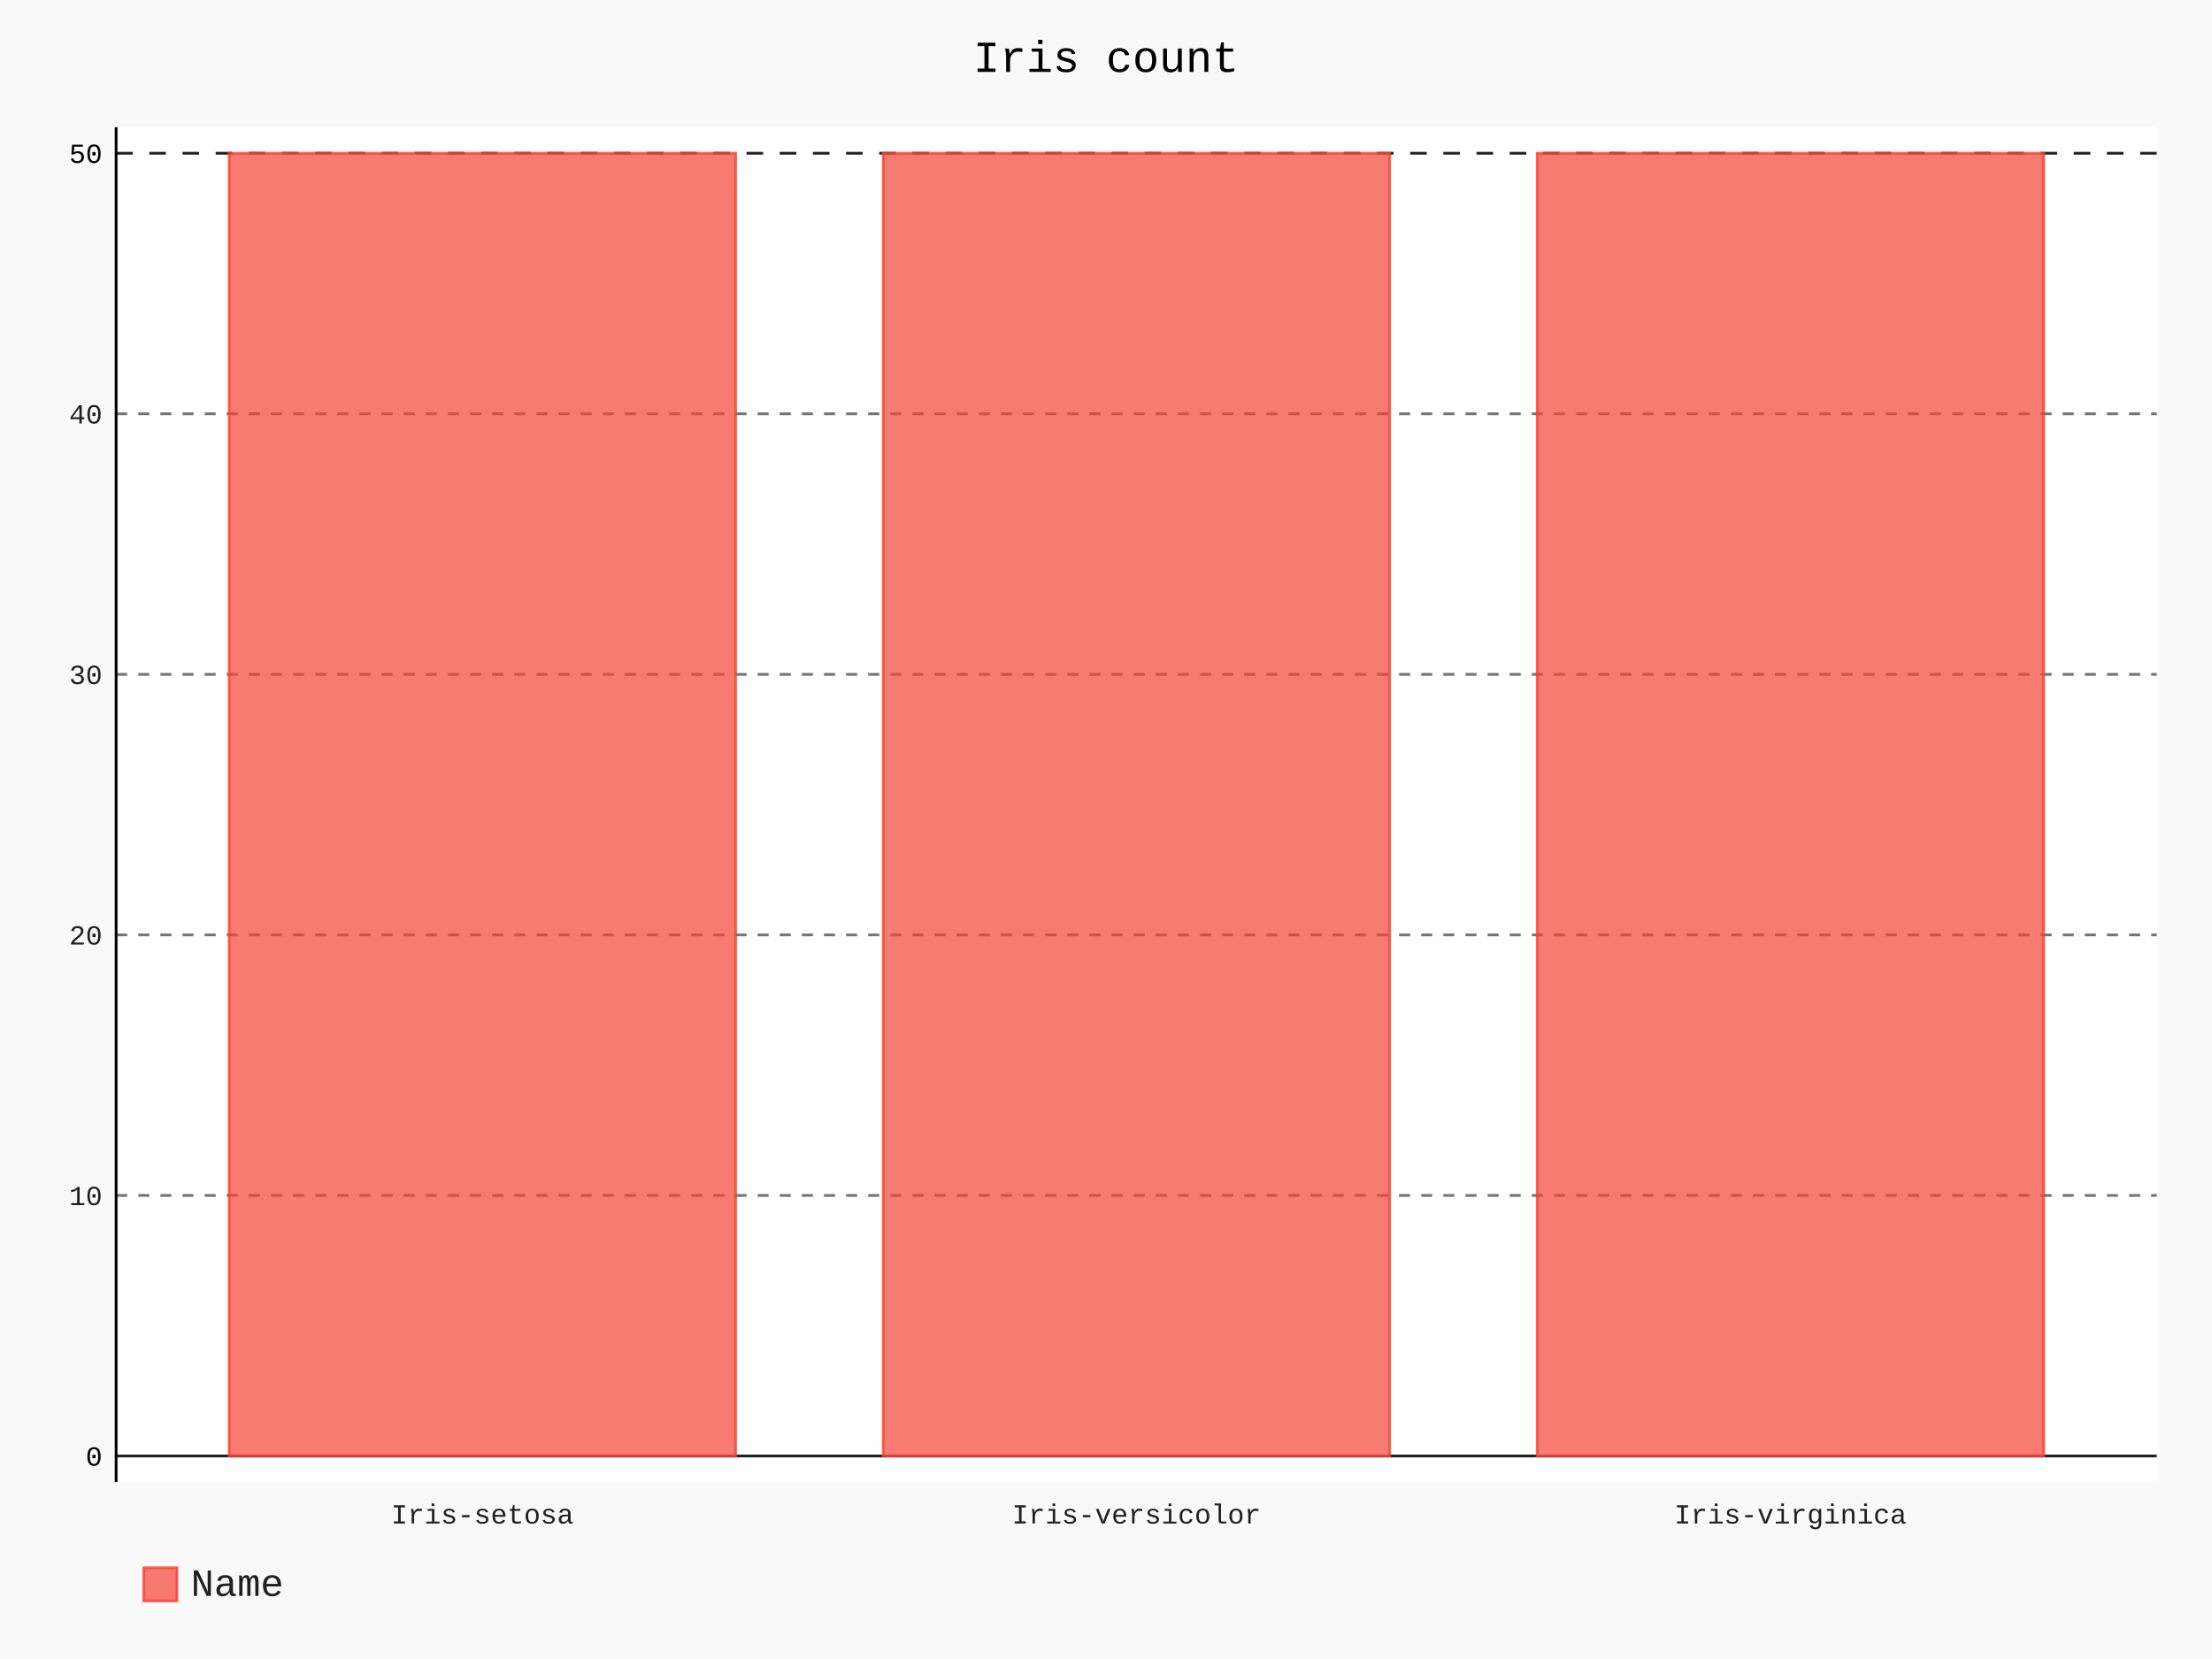
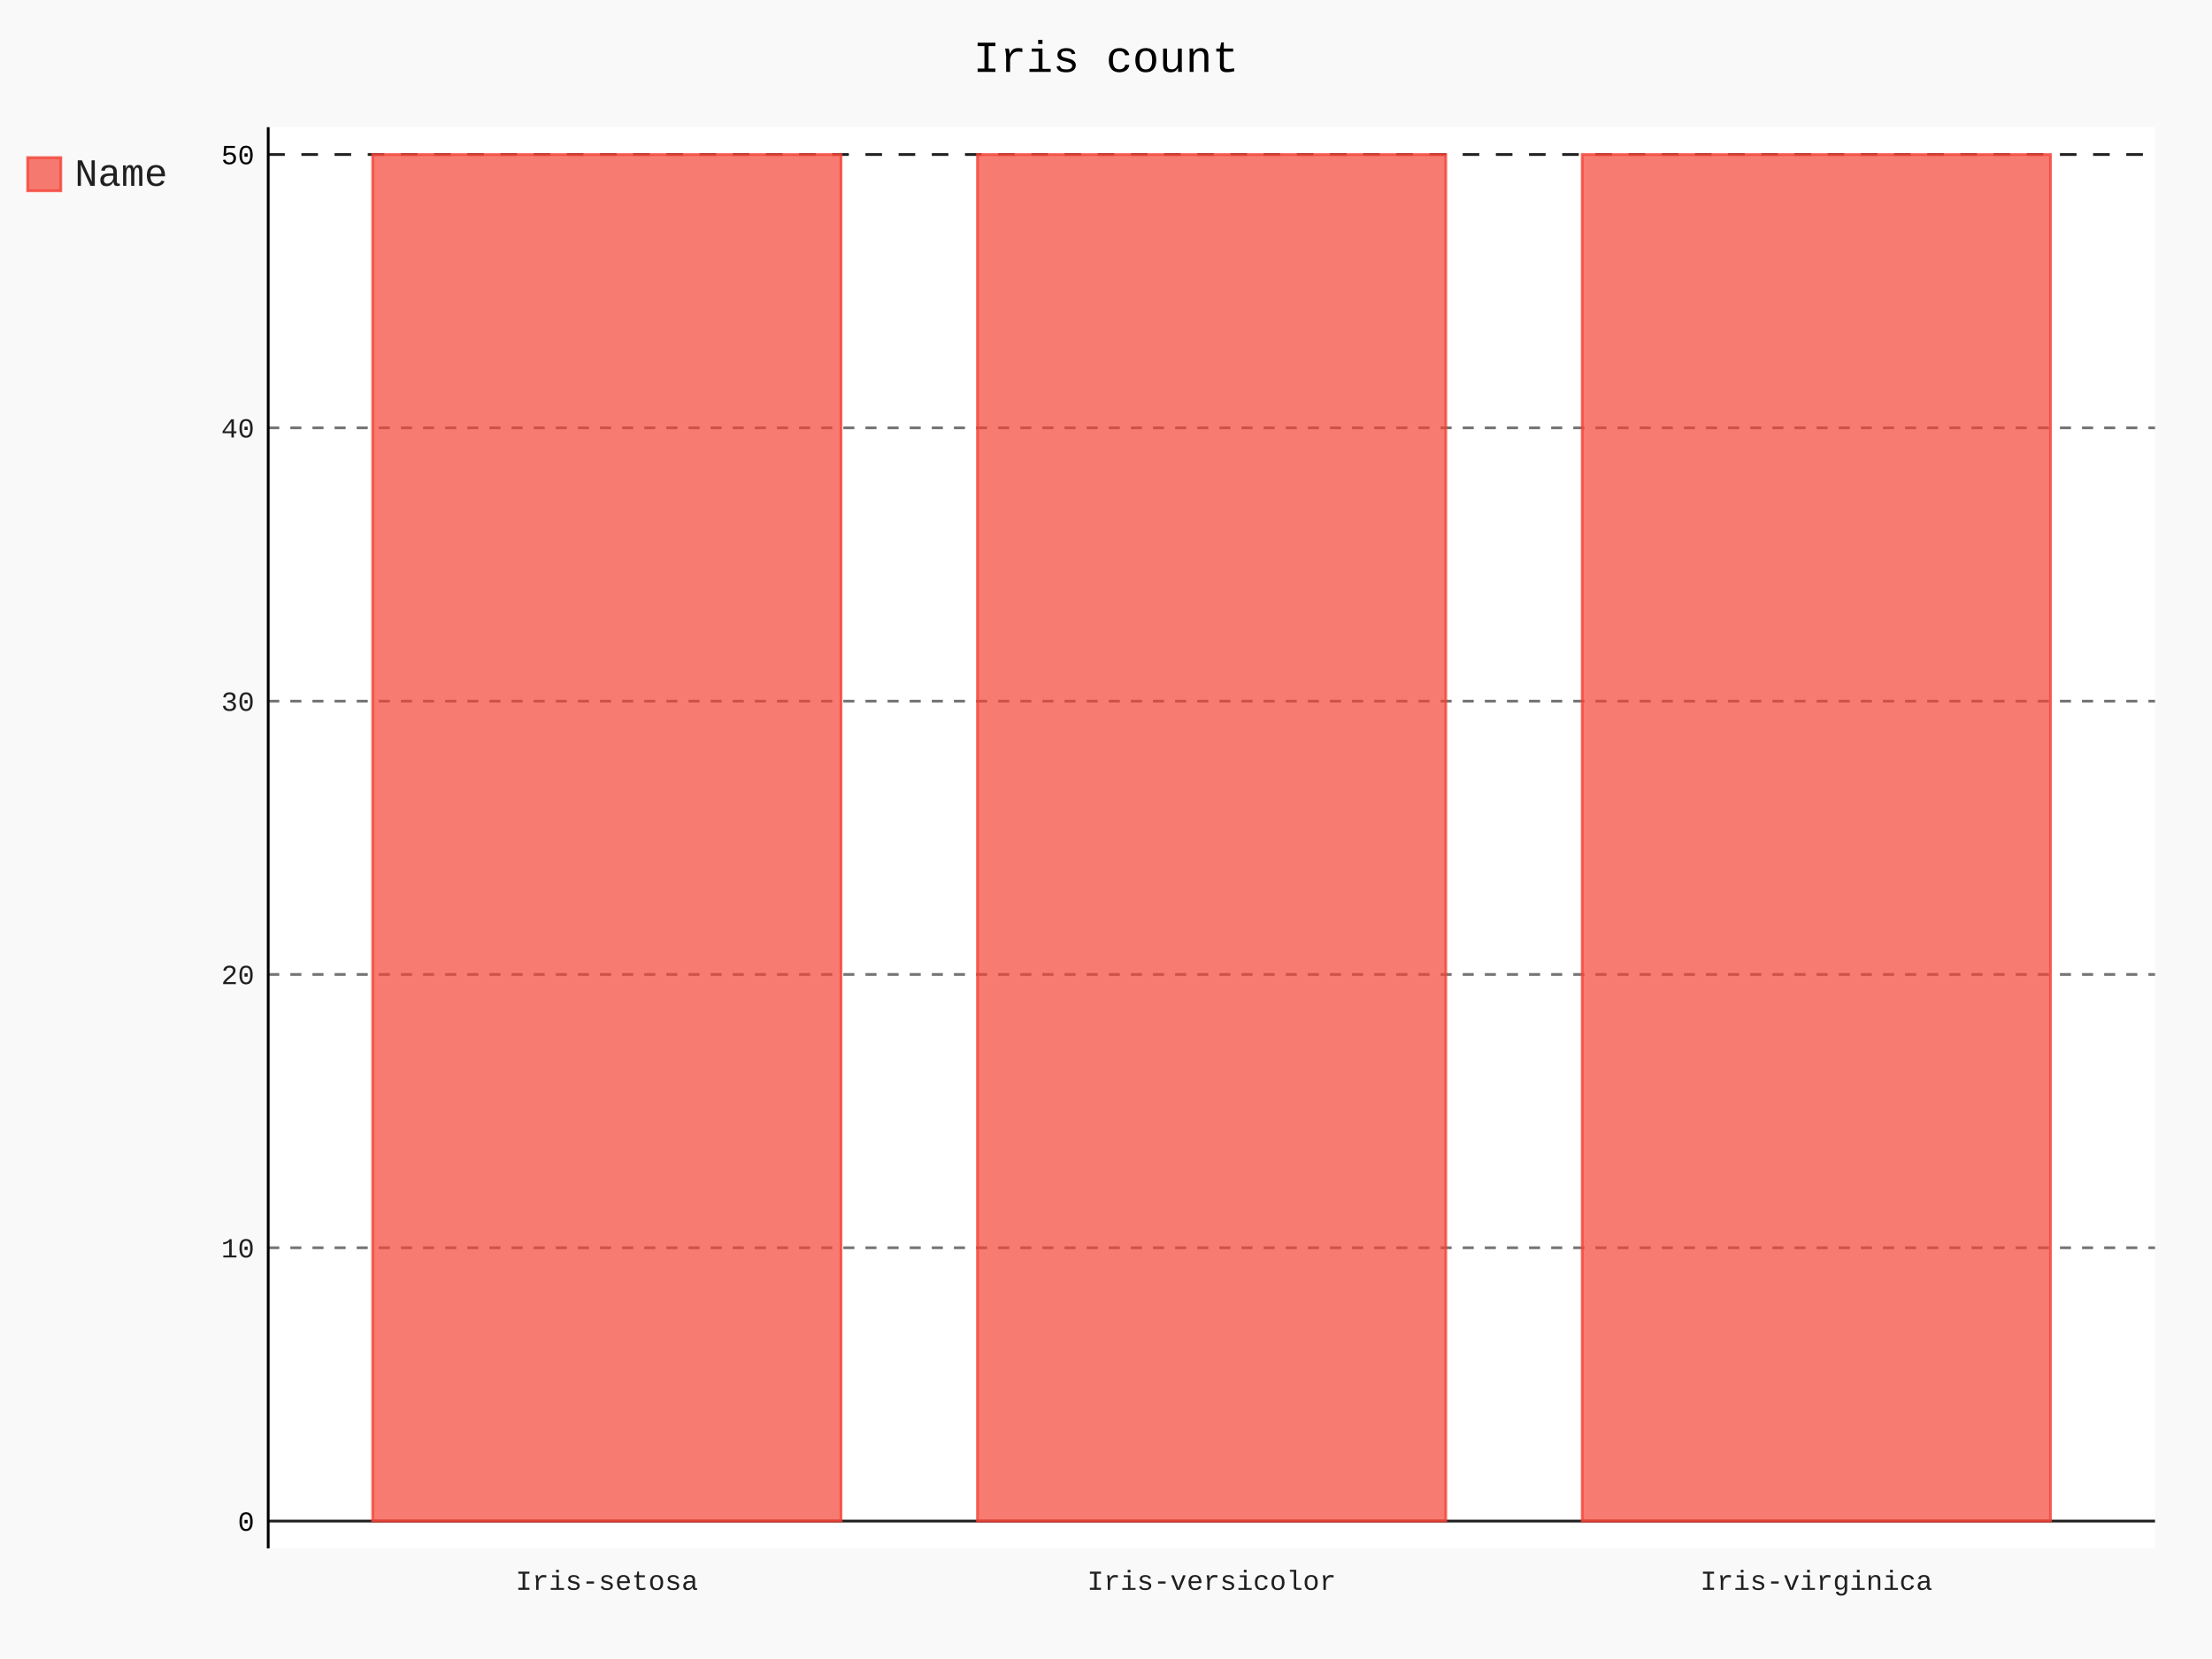
- <svg xmlns="http://www.w3.org/2000/svg" id="chart-ddd959ea-d0e0-4f1b-aa50-52cd98cd9544" class="pygal-chart" viewBox="0 0 800 600">
+ <svg xmlns="http://www.w3.org/2000/svg" id="chart-ebc8829a-736c-4d71-83c6-52cab6377273" class="pygal-chart" viewBox="0 0 800 600">
  <defs>
-     <style type="text/css">#chart-ddd959ea-d0e0-4f1b-aa50-52cd98cd9544{-webkit-user-select:none;-webkit-font-smoothing:antialiased;font-family:Consolas,"Liberation Mono",Menlo,Courier,monospace}#chart-ddd959ea-d0e0-4f1b-aa50-52cd98cd9544 .title{font-family:Consolas,"Liberation Mono",Menlo,Courier,monospace;font-size:16px}#chart-ddd959ea-d0e0-4f1b-aa50-52cd98cd9544 .legends .legend text{font-family:Consolas,"Liberation Mono",Menlo,Courier,monospace;font-size:14px}#chart-ddd959ea-d0e0-4f1b-aa50-52cd98cd9544 .axis text{font-family:Consolas,"Liberation Mono",Menlo,Courier,monospace;font-size:10px}#chart-ddd959ea-d0e0-4f1b-aa50-52cd98cd9544 .axis text.major{font-family:Consolas,"Liberation Mono",Menlo,Courier,monospace;font-size:10px}#chart-ddd959ea-d0e0-4f1b-aa50-52cd98cd9544 .text-overlay text.value{font-family:Consolas,"Liberation Mono",Menlo,Courier,monospace;font-size:16px}#chart-ddd959ea-d0e0-4f1b-aa50-52cd98cd9544 .text-overlay text.label{font-family:Consolas,"Liberation Mono",Menlo,Courier,monospace;font-size:10px}#chart-ddd959ea-d0e0-4f1b-aa50-52cd98cd9544 .tooltip{font-family:Consolas,"Liberation Mono",Menlo,Courier,monospace;font-size:14px}#chart-ddd959ea-d0e0-4f1b-aa50-52cd98cd9544 text.no_data{font-family:Consolas,"Liberation Mono",Menlo,Courier,monospace;font-size:64px}
- #chart-ddd959ea-d0e0-4f1b-aa50-52cd98cd9544{background-color:rgba(249,249,249,1)}#chart-ddd959ea-d0e0-4f1b-aa50-52cd98cd9544 path,#chart-ddd959ea-d0e0-4f1b-aa50-52cd98cd9544 line,#chart-ddd959ea-d0e0-4f1b-aa50-52cd98cd9544 rect,#chart-ddd959ea-d0e0-4f1b-aa50-52cd98cd9544 circle{-webkit-transition:150ms;-moz-transition:150ms;transition:150ms}#chart-ddd959ea-d0e0-4f1b-aa50-52cd98cd9544 .graph &gt; .background{fill:rgba(249,249,249,1)}#chart-ddd959ea-d0e0-4f1b-aa50-52cd98cd9544 .plot &gt; .background{fill:rgba(255,255,255,1)}#chart-ddd959ea-d0e0-4f1b-aa50-52cd98cd9544 .graph{fill:rgba(0,0,0,.87)}#chart-ddd959ea-d0e0-4f1b-aa50-52cd98cd9544 text.no_data{fill:rgba(0,0,0,1)}#chart-ddd959ea-d0e0-4f1b-aa50-52cd98cd9544 .title{fill:rgba(0,0,0,1)}#chart-ddd959ea-d0e0-4f1b-aa50-52cd98cd9544 .legends .legend text{fill:rgba(0,0,0,.87)}#chart-ddd959ea-d0e0-4f1b-aa50-52cd98cd9544 .legends .legend:hover text{fill:rgba(0,0,0,1)}#chart-ddd959ea-d0e0-4f1b-aa50-52cd98cd9544 .axis .line{stroke:rgba(0,0,0,1)}#chart-ddd959ea-d0e0-4f1b-aa50-52cd98cd9544 .axis .guide.line{stroke:rgba(0,0,0,.54)}#chart-ddd959ea-d0e0-4f1b-aa50-52cd98cd9544 .axis .major.line{stroke:rgba(0,0,0,.87)}#chart-ddd959ea-d0e0-4f1b-aa50-52cd98cd9544 .axis text.major{fill:rgba(0,0,0,1)}#chart-ddd959ea-d0e0-4f1b-aa50-52cd98cd9544 .axis.y .guides:hover .guide.line,#chart-ddd959ea-d0e0-4f1b-aa50-52cd98cd9544 .line-graph .axis.x .guides:hover .guide.line,#chart-ddd959ea-d0e0-4f1b-aa50-52cd98cd9544 .stackedline-graph .axis.x .guides:hover .guide.line,#chart-ddd959ea-d0e0-4f1b-aa50-52cd98cd9544 .xy-graph .axis.x .guides:hover .guide.line{stroke:rgba(0,0,0,1)}#chart-ddd959ea-d0e0-4f1b-aa50-52cd98cd9544 .axis .guides:hover text{fill:rgba(0,0,0,1)}#chart-ddd959ea-d0e0-4f1b-aa50-52cd98cd9544 .reactive{fill-opacity:.7;stroke-opacity:.8}#chart-ddd959ea-d0e0-4f1b-aa50-52cd98cd9544 .ci{stroke:rgba(0,0,0,.87)}#chart-ddd959ea-d0e0-4f1b-aa50-52cd98cd9544 .reactive.active,#chart-ddd959ea-d0e0-4f1b-aa50-52cd98cd9544 .active .reactive{fill-opacity:.8;stroke-opacity:.9;stroke-width:4}#chart-ddd959ea-d0e0-4f1b-aa50-52cd98cd9544 .ci .reactive.active{stroke-width:1.5}#chart-ddd959ea-d0e0-4f1b-aa50-52cd98cd9544 .series text{fill:rgba(0,0,0,1)}#chart-ddd959ea-d0e0-4f1b-aa50-52cd98cd9544 .tooltip rect{fill:rgba(255,255,255,1);stroke:rgba(0,0,0,1);-webkit-transition:opacity 150ms;-moz-transition:opacity 150ms;transition:opacity 150ms}#chart-ddd959ea-d0e0-4f1b-aa50-52cd98cd9544 .tooltip .label{fill:rgba(0,0,0,.87)}#chart-ddd959ea-d0e0-4f1b-aa50-52cd98cd9544 .tooltip .label{fill:rgba(0,0,0,.87)}#chart-ddd959ea-d0e0-4f1b-aa50-52cd98cd9544 .tooltip .legend{font-size:.8em;fill:rgba(0,0,0,.54)}#chart-ddd959ea-d0e0-4f1b-aa50-52cd98cd9544 .tooltip .x_label{font-size:.6em;fill:rgba(0,0,0,1)}#chart-ddd959ea-d0e0-4f1b-aa50-52cd98cd9544 .tooltip .xlink{font-size:.5em;text-decoration:underline}#chart-ddd959ea-d0e0-4f1b-aa50-52cd98cd9544 .tooltip .value{font-size:1.5em}#chart-ddd959ea-d0e0-4f1b-aa50-52cd98cd9544 .bound{font-size:.5em}#chart-ddd959ea-d0e0-4f1b-aa50-52cd98cd9544 .max-value{font-size:.75em;fill:rgba(0,0,0,.54)}#chart-ddd959ea-d0e0-4f1b-aa50-52cd98cd9544 .map-element{fill:rgba(255,255,255,1);stroke:rgba(0,0,0,.54) !important}#chart-ddd959ea-d0e0-4f1b-aa50-52cd98cd9544 .map-element .reactive{fill-opacity:inherit;stroke-opacity:inherit}#chart-ddd959ea-d0e0-4f1b-aa50-52cd98cd9544 .color-0,#chart-ddd959ea-d0e0-4f1b-aa50-52cd98cd9544 .color-0 a:visited{stroke:#F44336;fill:#F44336}#chart-ddd959ea-d0e0-4f1b-aa50-52cd98cd9544 .text-overlay .color-0 text{fill:black}
- #chart-ddd959ea-d0e0-4f1b-aa50-52cd98cd9544 text.no_data{text-anchor:middle}#chart-ddd959ea-d0e0-4f1b-aa50-52cd98cd9544 .guide.line{fill:none}#chart-ddd959ea-d0e0-4f1b-aa50-52cd98cd9544 .centered{text-anchor:middle}#chart-ddd959ea-d0e0-4f1b-aa50-52cd98cd9544 .title{text-anchor:middle}#chart-ddd959ea-d0e0-4f1b-aa50-52cd98cd9544 .legends .legend text{fill-opacity:1}#chart-ddd959ea-d0e0-4f1b-aa50-52cd98cd9544 .axis.x text{text-anchor:middle}#chart-ddd959ea-d0e0-4f1b-aa50-52cd98cd9544 .axis.x:not(.web) text[transform]{text-anchor:start}#chart-ddd959ea-d0e0-4f1b-aa50-52cd98cd9544 .axis.x:not(.web) text[transform].backwards{text-anchor:end}#chart-ddd959ea-d0e0-4f1b-aa50-52cd98cd9544 .axis.y text{text-anchor:end}#chart-ddd959ea-d0e0-4f1b-aa50-52cd98cd9544 .axis.y text[transform].backwards{text-anchor:start}#chart-ddd959ea-d0e0-4f1b-aa50-52cd98cd9544 .axis.y2 text{text-anchor:start}#chart-ddd959ea-d0e0-4f1b-aa50-52cd98cd9544 .axis.y2 text[transform].backwards{text-anchor:end}#chart-ddd959ea-d0e0-4f1b-aa50-52cd98cd9544 .axis .guide.line{stroke-dasharray:4,4}#chart-ddd959ea-d0e0-4f1b-aa50-52cd98cd9544 .axis .major.guide.line{stroke-dasharray:6,6}#chart-ddd959ea-d0e0-4f1b-aa50-52cd98cd9544 .horizontal .axis.y .guide.line,#chart-ddd959ea-d0e0-4f1b-aa50-52cd98cd9544 .horizontal .axis.y2 .guide.line,#chart-ddd959ea-d0e0-4f1b-aa50-52cd98cd9544 .vertical .axis.x .guide.line{opacity:0}#chart-ddd959ea-d0e0-4f1b-aa50-52cd98cd9544 .horizontal .axis.always_show .guide.line,#chart-ddd959ea-d0e0-4f1b-aa50-52cd98cd9544 .vertical .axis.always_show .guide.line{opacity:1 !important}#chart-ddd959ea-d0e0-4f1b-aa50-52cd98cd9544 .axis.y .guides:hover .guide.line,#chart-ddd959ea-d0e0-4f1b-aa50-52cd98cd9544 .axis.y2 .guides:hover .guide.line,#chart-ddd959ea-d0e0-4f1b-aa50-52cd98cd9544 .axis.x .guides:hover .guide.line{opacity:1}#chart-ddd959ea-d0e0-4f1b-aa50-52cd98cd9544 .axis .guides:hover text{opacity:1}#chart-ddd959ea-d0e0-4f1b-aa50-52cd98cd9544 .nofill{fill:none}#chart-ddd959ea-d0e0-4f1b-aa50-52cd98cd9544 .subtle-fill{fill-opacity:.2}#chart-ddd959ea-d0e0-4f1b-aa50-52cd98cd9544 .dot{stroke-width:1px;fill-opacity:1}#chart-ddd959ea-d0e0-4f1b-aa50-52cd98cd9544 .dot.active{stroke-width:5px}#chart-ddd959ea-d0e0-4f1b-aa50-52cd98cd9544 .dot.negative{fill:transparent}#chart-ddd959ea-d0e0-4f1b-aa50-52cd98cd9544 text,#chart-ddd959ea-d0e0-4f1b-aa50-52cd98cd9544 tspan{stroke:none !important}#chart-ddd959ea-d0e0-4f1b-aa50-52cd98cd9544 .series text.active{opacity:1}#chart-ddd959ea-d0e0-4f1b-aa50-52cd98cd9544 .tooltip rect{fill-opacity:.95;stroke-width:.5}#chart-ddd959ea-d0e0-4f1b-aa50-52cd98cd9544 .tooltip text{fill-opacity:1}#chart-ddd959ea-d0e0-4f1b-aa50-52cd98cd9544 .showable{visibility:hidden}#chart-ddd959ea-d0e0-4f1b-aa50-52cd98cd9544 .showable.shown{visibility:visible}#chart-ddd959ea-d0e0-4f1b-aa50-52cd98cd9544 .gauge-background{fill:rgba(229,229,229,1);stroke:none}#chart-ddd959ea-d0e0-4f1b-aa50-52cd98cd9544 .bg-lines{stroke:rgba(249,249,249,1);stroke-width:2px}</style>
+     <style type="text/css">#chart-ebc8829a-736c-4d71-83c6-52cab6377273{-webkit-user-select:none;-webkit-font-smoothing:antialiased;font-family:Consolas,"Liberation Mono",Menlo,Courier,monospace}#chart-ebc8829a-736c-4d71-83c6-52cab6377273 .title{font-family:Consolas,"Liberation Mono",Menlo,Courier,monospace;font-size:16px}#chart-ebc8829a-736c-4d71-83c6-52cab6377273 .legends .legend text{font-family:Consolas,"Liberation Mono",Menlo,Courier,monospace;font-size:14px}#chart-ebc8829a-736c-4d71-83c6-52cab6377273 .axis text{font-family:Consolas,"Liberation Mono",Menlo,Courier,monospace;font-size:10px}#chart-ebc8829a-736c-4d71-83c6-52cab6377273 .axis text.major{font-family:Consolas,"Liberation Mono",Menlo,Courier,monospace;font-size:10px}#chart-ebc8829a-736c-4d71-83c6-52cab6377273 .text-overlay text.value{font-family:Consolas,"Liberation Mono",Menlo,Courier,monospace;font-size:16px}#chart-ebc8829a-736c-4d71-83c6-52cab6377273 .text-overlay text.label{font-family:Consolas,"Liberation Mono",Menlo,Courier,monospace;font-size:10px}#chart-ebc8829a-736c-4d71-83c6-52cab6377273 .tooltip{font-family:Consolas,"Liberation Mono",Menlo,Courier,monospace;font-size:14px}#chart-ebc8829a-736c-4d71-83c6-52cab6377273 text.no_data{font-family:Consolas,"Liberation Mono",Menlo,Courier,monospace;font-size:64px}
+ #chart-ebc8829a-736c-4d71-83c6-52cab6377273{background-color:rgba(249,249,249,1)}#chart-ebc8829a-736c-4d71-83c6-52cab6377273 path,#chart-ebc8829a-736c-4d71-83c6-52cab6377273 line,#chart-ebc8829a-736c-4d71-83c6-52cab6377273 rect,#chart-ebc8829a-736c-4d71-83c6-52cab6377273 circle{-webkit-transition:150ms;-moz-transition:150ms;transition:150ms}#chart-ebc8829a-736c-4d71-83c6-52cab6377273 .graph &gt; .background{fill:rgba(249,249,249,1)}#chart-ebc8829a-736c-4d71-83c6-52cab6377273 .plot &gt; .background{fill:rgba(255,255,255,1)}#chart-ebc8829a-736c-4d71-83c6-52cab6377273 .graph{fill:rgba(0,0,0,.87)}#chart-ebc8829a-736c-4d71-83c6-52cab6377273 text.no_data{fill:rgba(0,0,0,1)}#chart-ebc8829a-736c-4d71-83c6-52cab6377273 .title{fill:rgba(0,0,0,1)}#chart-ebc8829a-736c-4d71-83c6-52cab6377273 .legends .legend text{fill:rgba(0,0,0,.87)}#chart-ebc8829a-736c-4d71-83c6-52cab6377273 .legends .legend:hover text{fill:rgba(0,0,0,1)}#chart-ebc8829a-736c-4d71-83c6-52cab6377273 .axis .line{stroke:rgba(0,0,0,1)}#chart-ebc8829a-736c-4d71-83c6-52cab6377273 .axis .guide.line{stroke:rgba(0,0,0,.54)}#chart-ebc8829a-736c-4d71-83c6-52cab6377273 .axis .major.line{stroke:rgba(0,0,0,.87)}#chart-ebc8829a-736c-4d71-83c6-52cab6377273 .axis text.major{fill:rgba(0,0,0,1)}#chart-ebc8829a-736c-4d71-83c6-52cab6377273 .axis.y .guides:hover .guide.line,#chart-ebc8829a-736c-4d71-83c6-52cab6377273 .line-graph .axis.x .guides:hover .guide.line,#chart-ebc8829a-736c-4d71-83c6-52cab6377273 .stackedline-graph .axis.x .guides:hover .guide.line,#chart-ebc8829a-736c-4d71-83c6-52cab6377273 .xy-graph .axis.x .guides:hover .guide.line{stroke:rgba(0,0,0,1)}#chart-ebc8829a-736c-4d71-83c6-52cab6377273 .axis .guides:hover text{fill:rgba(0,0,0,1)}#chart-ebc8829a-736c-4d71-83c6-52cab6377273 .reactive{fill-opacity:.7;stroke-opacity:.8}#chart-ebc8829a-736c-4d71-83c6-52cab6377273 .ci{stroke:rgba(0,0,0,.87)}#chart-ebc8829a-736c-4d71-83c6-52cab6377273 .reactive.active,#chart-ebc8829a-736c-4d71-83c6-52cab6377273 .active .reactive{fill-opacity:.8;stroke-opacity:.9;stroke-width:4}#chart-ebc8829a-736c-4d71-83c6-52cab6377273 .ci .reactive.active{stroke-width:1.5}#chart-ebc8829a-736c-4d71-83c6-52cab6377273 .series text{fill:rgba(0,0,0,1)}#chart-ebc8829a-736c-4d71-83c6-52cab6377273 .tooltip rect{fill:rgba(255,255,255,1);stroke:rgba(0,0,0,1);-webkit-transition:opacity 150ms;-moz-transition:opacity 150ms;transition:opacity 150ms}#chart-ebc8829a-736c-4d71-83c6-52cab6377273 .tooltip .label{fill:rgba(0,0,0,.87)}#chart-ebc8829a-736c-4d71-83c6-52cab6377273 .tooltip .label{fill:rgba(0,0,0,.87)}#chart-ebc8829a-736c-4d71-83c6-52cab6377273 .tooltip .legend{font-size:.8em;fill:rgba(0,0,0,.54)}#chart-ebc8829a-736c-4d71-83c6-52cab6377273 .tooltip .x_label{font-size:.6em;fill:rgba(0,0,0,1)}#chart-ebc8829a-736c-4d71-83c6-52cab6377273 .tooltip .xlink{font-size:.5em;text-decoration:underline}#chart-ebc8829a-736c-4d71-83c6-52cab6377273 .tooltip .value{font-size:1.5em}#chart-ebc8829a-736c-4d71-83c6-52cab6377273 .bound{font-size:.5em}#chart-ebc8829a-736c-4d71-83c6-52cab6377273 .max-value{font-size:.75em;fill:rgba(0,0,0,.54)}#chart-ebc8829a-736c-4d71-83c6-52cab6377273 .map-element{fill:rgba(255,255,255,1);stroke:rgba(0,0,0,.54) !important}#chart-ebc8829a-736c-4d71-83c6-52cab6377273 .map-element .reactive{fill-opacity:inherit;stroke-opacity:inherit}#chart-ebc8829a-736c-4d71-83c6-52cab6377273 .color-0,#chart-ebc8829a-736c-4d71-83c6-52cab6377273 .color-0 a:visited{stroke:#F44336;fill:#F44336}#chart-ebc8829a-736c-4d71-83c6-52cab6377273 .text-overlay .color-0 text{fill:black}
+ #chart-ebc8829a-736c-4d71-83c6-52cab6377273 text.no_data{text-anchor:middle}#chart-ebc8829a-736c-4d71-83c6-52cab6377273 .guide.line{fill:none}#chart-ebc8829a-736c-4d71-83c6-52cab6377273 .centered{text-anchor:middle}#chart-ebc8829a-736c-4d71-83c6-52cab6377273 .title{text-anchor:middle}#chart-ebc8829a-736c-4d71-83c6-52cab6377273 .legends .legend text{fill-opacity:1}#chart-ebc8829a-736c-4d71-83c6-52cab6377273 .axis.x text{text-anchor:middle}#chart-ebc8829a-736c-4d71-83c6-52cab6377273 .axis.x:not(.web) text[transform]{text-anchor:start}#chart-ebc8829a-736c-4d71-83c6-52cab6377273 .axis.x:not(.web) text[transform].backwards{text-anchor:end}#chart-ebc8829a-736c-4d71-83c6-52cab6377273 .axis.y text{text-anchor:end}#chart-ebc8829a-736c-4d71-83c6-52cab6377273 .axis.y text[transform].backwards{text-anchor:start}#chart-ebc8829a-736c-4d71-83c6-52cab6377273 .axis.y2 text{text-anchor:start}#chart-ebc8829a-736c-4d71-83c6-52cab6377273 .axis.y2 text[transform].backwards{text-anchor:end}#chart-ebc8829a-736c-4d71-83c6-52cab6377273 .axis .guide.line{stroke-dasharray:4,4}#chart-ebc8829a-736c-4d71-83c6-52cab6377273 .axis .major.guide.line{stroke-dasharray:6,6}#chart-ebc8829a-736c-4d71-83c6-52cab6377273 .horizontal .axis.y .guide.line,#chart-ebc8829a-736c-4d71-83c6-52cab6377273 .horizontal .axis.y2 .guide.line,#chart-ebc8829a-736c-4d71-83c6-52cab6377273 .vertical .axis.x .guide.line{opacity:0}#chart-ebc8829a-736c-4d71-83c6-52cab6377273 .horizontal .axis.always_show .guide.line,#chart-ebc8829a-736c-4d71-83c6-52cab6377273 .vertical .axis.always_show .guide.line{opacity:1 !important}#chart-ebc8829a-736c-4d71-83c6-52cab6377273 .axis.y .guides:hover .guide.line,#chart-ebc8829a-736c-4d71-83c6-52cab6377273 .axis.y2 .guides:hover .guide.line,#chart-ebc8829a-736c-4d71-83c6-52cab6377273 .axis.x .guides:hover .guide.line{opacity:1}#chart-ebc8829a-736c-4d71-83c6-52cab6377273 .axis .guides:hover text{opacity:1}#chart-ebc8829a-736c-4d71-83c6-52cab6377273 .nofill{fill:none}#chart-ebc8829a-736c-4d71-83c6-52cab6377273 .subtle-fill{fill-opacity:.2}#chart-ebc8829a-736c-4d71-83c6-52cab6377273 .dot{stroke-width:1px;fill-opacity:1}#chart-ebc8829a-736c-4d71-83c6-52cab6377273 .dot.active{stroke-width:5px}#chart-ebc8829a-736c-4d71-83c6-52cab6377273 .dot.negative{fill:transparent}#chart-ebc8829a-736c-4d71-83c6-52cab6377273 text,#chart-ebc8829a-736c-4d71-83c6-52cab6377273 tspan{stroke:none !important}#chart-ebc8829a-736c-4d71-83c6-52cab6377273 .series text.active{opacity:1}#chart-ebc8829a-736c-4d71-83c6-52cab6377273 .tooltip rect{fill-opacity:.95;stroke-width:.5}#chart-ebc8829a-736c-4d71-83c6-52cab6377273 .tooltip text{fill-opacity:1}#chart-ebc8829a-736c-4d71-83c6-52cab6377273 .showable{visibility:hidden}#chart-ebc8829a-736c-4d71-83c6-52cab6377273 .showable.shown{visibility:visible}#chart-ebc8829a-736c-4d71-83c6-52cab6377273 .gauge-background{fill:rgba(229,229,229,1);stroke:none}#chart-ebc8829a-736c-4d71-83c6-52cab6377273 .bg-lines{stroke:rgba(249,249,249,1);stroke-width:2px}</style>
  </defs>
  <g class="graph bar-graph vertical">
    <rect class="background" height="600" width="800" x="0" y="0" />
-     <g class="plot" transform="translate(42, 46)">
-       <rect class="background" height="490.0" width="738.0" x="0" y="0" />
+     <g class="plot" transform="translate(97, 46)">
+       <rect class="background" height="514" width="682.4" x="0" y="0" />
      <g class="axis y always_show">
        <g class="guides">
-           <path class="axis major line" d="M0 480.577 h738" />
-           <text class="major" x="-5" y="484.077">0</text>
+           <path class="axis major line" d="M0 504.115 h682.4" />
+           <text class="major" x="-5" y="507.615">0</text>
        </g>
        <g class="guides">
-           <path class="guide line" d="M0 386.346 h738" />
-           <text class="" x="-5" y="389.846">10</text>
+           <path class="guide line" d="M0 405.269 h682.4" />
+           <text class="" x="-5" y="408.769">10</text>
        </g>
        <g class="guides">
-           <path class="guide line" d="M0 292.115 h738" />
-           <text class="" x="-5" y="295.615">20</text>
+           <path class="guide line" d="M0 306.423 h682.4" />
+           <text class="" x="-5" y="309.923">20</text>
        </g>
        <g class="guides">
-           <path class="guide line" d="M0 197.885 h738" />
-           <text class="" x="-5" y="201.385">30</text>
+           <path class="guide line" d="M0 207.577 h682.4" />
+           <text class="" x="-5" y="211.077">30</text>
        </g>
        <g class="guides">
-           <path class="guide line" d="M0 103.654 h738" />
-           <text class="" x="-5" y="107.154">40</text>
+           <path class="guide line" d="M0 108.731 h682.4" />
+           <text class="" x="-5" y="112.231">40</text>
        </g>
        <g class="guides">
-           <path class="major guide line" d="M0 9.423 h738" />
-           <text class="major" x="-5" y="12.923">50</text>
+           <path class="major guide line" d="M0 9.885 h682.4" />
+           <text class="major" x="-5" y="13.385">50</text>
        </g>
      </g>
      <g class="axis x">
-         <path class="line" d="M0 0 v490" />
+         <path class="line" d="M0 0 v514" />
        <g class="guides">
-           <path class="guide line" d="M132.462 0 v490" />
-           <text class="" x="132.462" y="505.0">Iris-setosa</text>
+           <path class="guide line" d="M122.482 0 v514" />
+           <text class="" x="122.482" y="529.0">Iris-setosa</text>
        </g>
        <g class="guides">
-           <path class="guide line" d="M369 0 v490" />
-           <text class="" x="369.0" y="505.0">Iris-versicolor</text>
+           <path class="guide line" d="M341.2 0 v514" />
+           <text class="" x="341.2" y="529.0">Iris-versicolor</text>
        </g>
        <g class="guides">
-           <path class="guide line" d="M605.538 0 v490" />
-           <text class="" x="605.538" y="505.0">Iris-virginica</text>
+           <path class="guide line" d="M559.918 0 v514" />
+           <text class="" x="559.918" y="529.0">Iris-virginica</text>
        </g>
      </g>
      <g class="series serie-0 color-0">
        <g class="bars">
          <g class="bar">
-             <rect class="rect reactive tooltip-trigger" height="471.154" rx="0" ry="0" width="183.175" x="40.874" y="9.423" />
+             <rect class="rect reactive tooltip-trigger" height="494.231" rx="0" ry="0" width="169.375" x="37.794" y="9.885" />
          </g>
          <g class="bar">
-             <rect class="rect reactive tooltip-trigger" height="471.154" rx="0" ry="0" width="183.175" x="277.412" y="9.423" />
+             <rect class="rect reactive tooltip-trigger" height="494.231" rx="0" ry="0" width="169.375" x="256.512" y="9.885" />
          </g>
          <g class="bar">
-             <rect class="rect reactive tooltip-trigger" height="471.154" rx="0" ry="0" width="183.175" x="513.951" y="9.423" />
+             <rect class="rect reactive tooltip-trigger" height="494.231" rx="0" ry="0" width="169.375" x="475.23" y="9.885" />
          </g>
        </g>
      </g>
    </g>
    <g class="titles">
      <text class="title plot_title" x="400.0" y="26">Iris count</text>
    </g>
-     <g class="plot overlay" transform="translate(42, 46)">
+     <g class="plot overlay" transform="translate(97, 46)">
      <g class="series serie-0 color-0" />
    </g>
-     <g class="plot text-overlay" transform="translate(42, 46)">
+     <g class="plot text-overlay" transform="translate(97, 46)">
      <g class="series serie-0 color-0" />
    </g>
-     <g class="plot tooltip-overlay" transform="translate(42, 46)">
+     <g class="plot tooltip-overlay" transform="translate(97, 46)">
      <g class="tooltip" style="opacity: 0" transform="translate(0 0)">
        <rect class="tooltip-box" height="0" rx="0" ry="0" width="0" />
        <g class="text" />
      </g>
    </g>
-     <g class="legends" transform="translate(52, 566)">
+     <g class="legends" transform="translate(10, 56)">
      <g class="legend reactive activate-serie" id="activate-serie-0">
        <rect class="color-0 reactive" height="12" width="12" x="0.0" y="1.0" />
        <text x="17.0" y="11.2">Name</text>
      </g>
    </g>
+     <g class="legends" transform="translate(790, 56)" />
  </g>
</svg>
